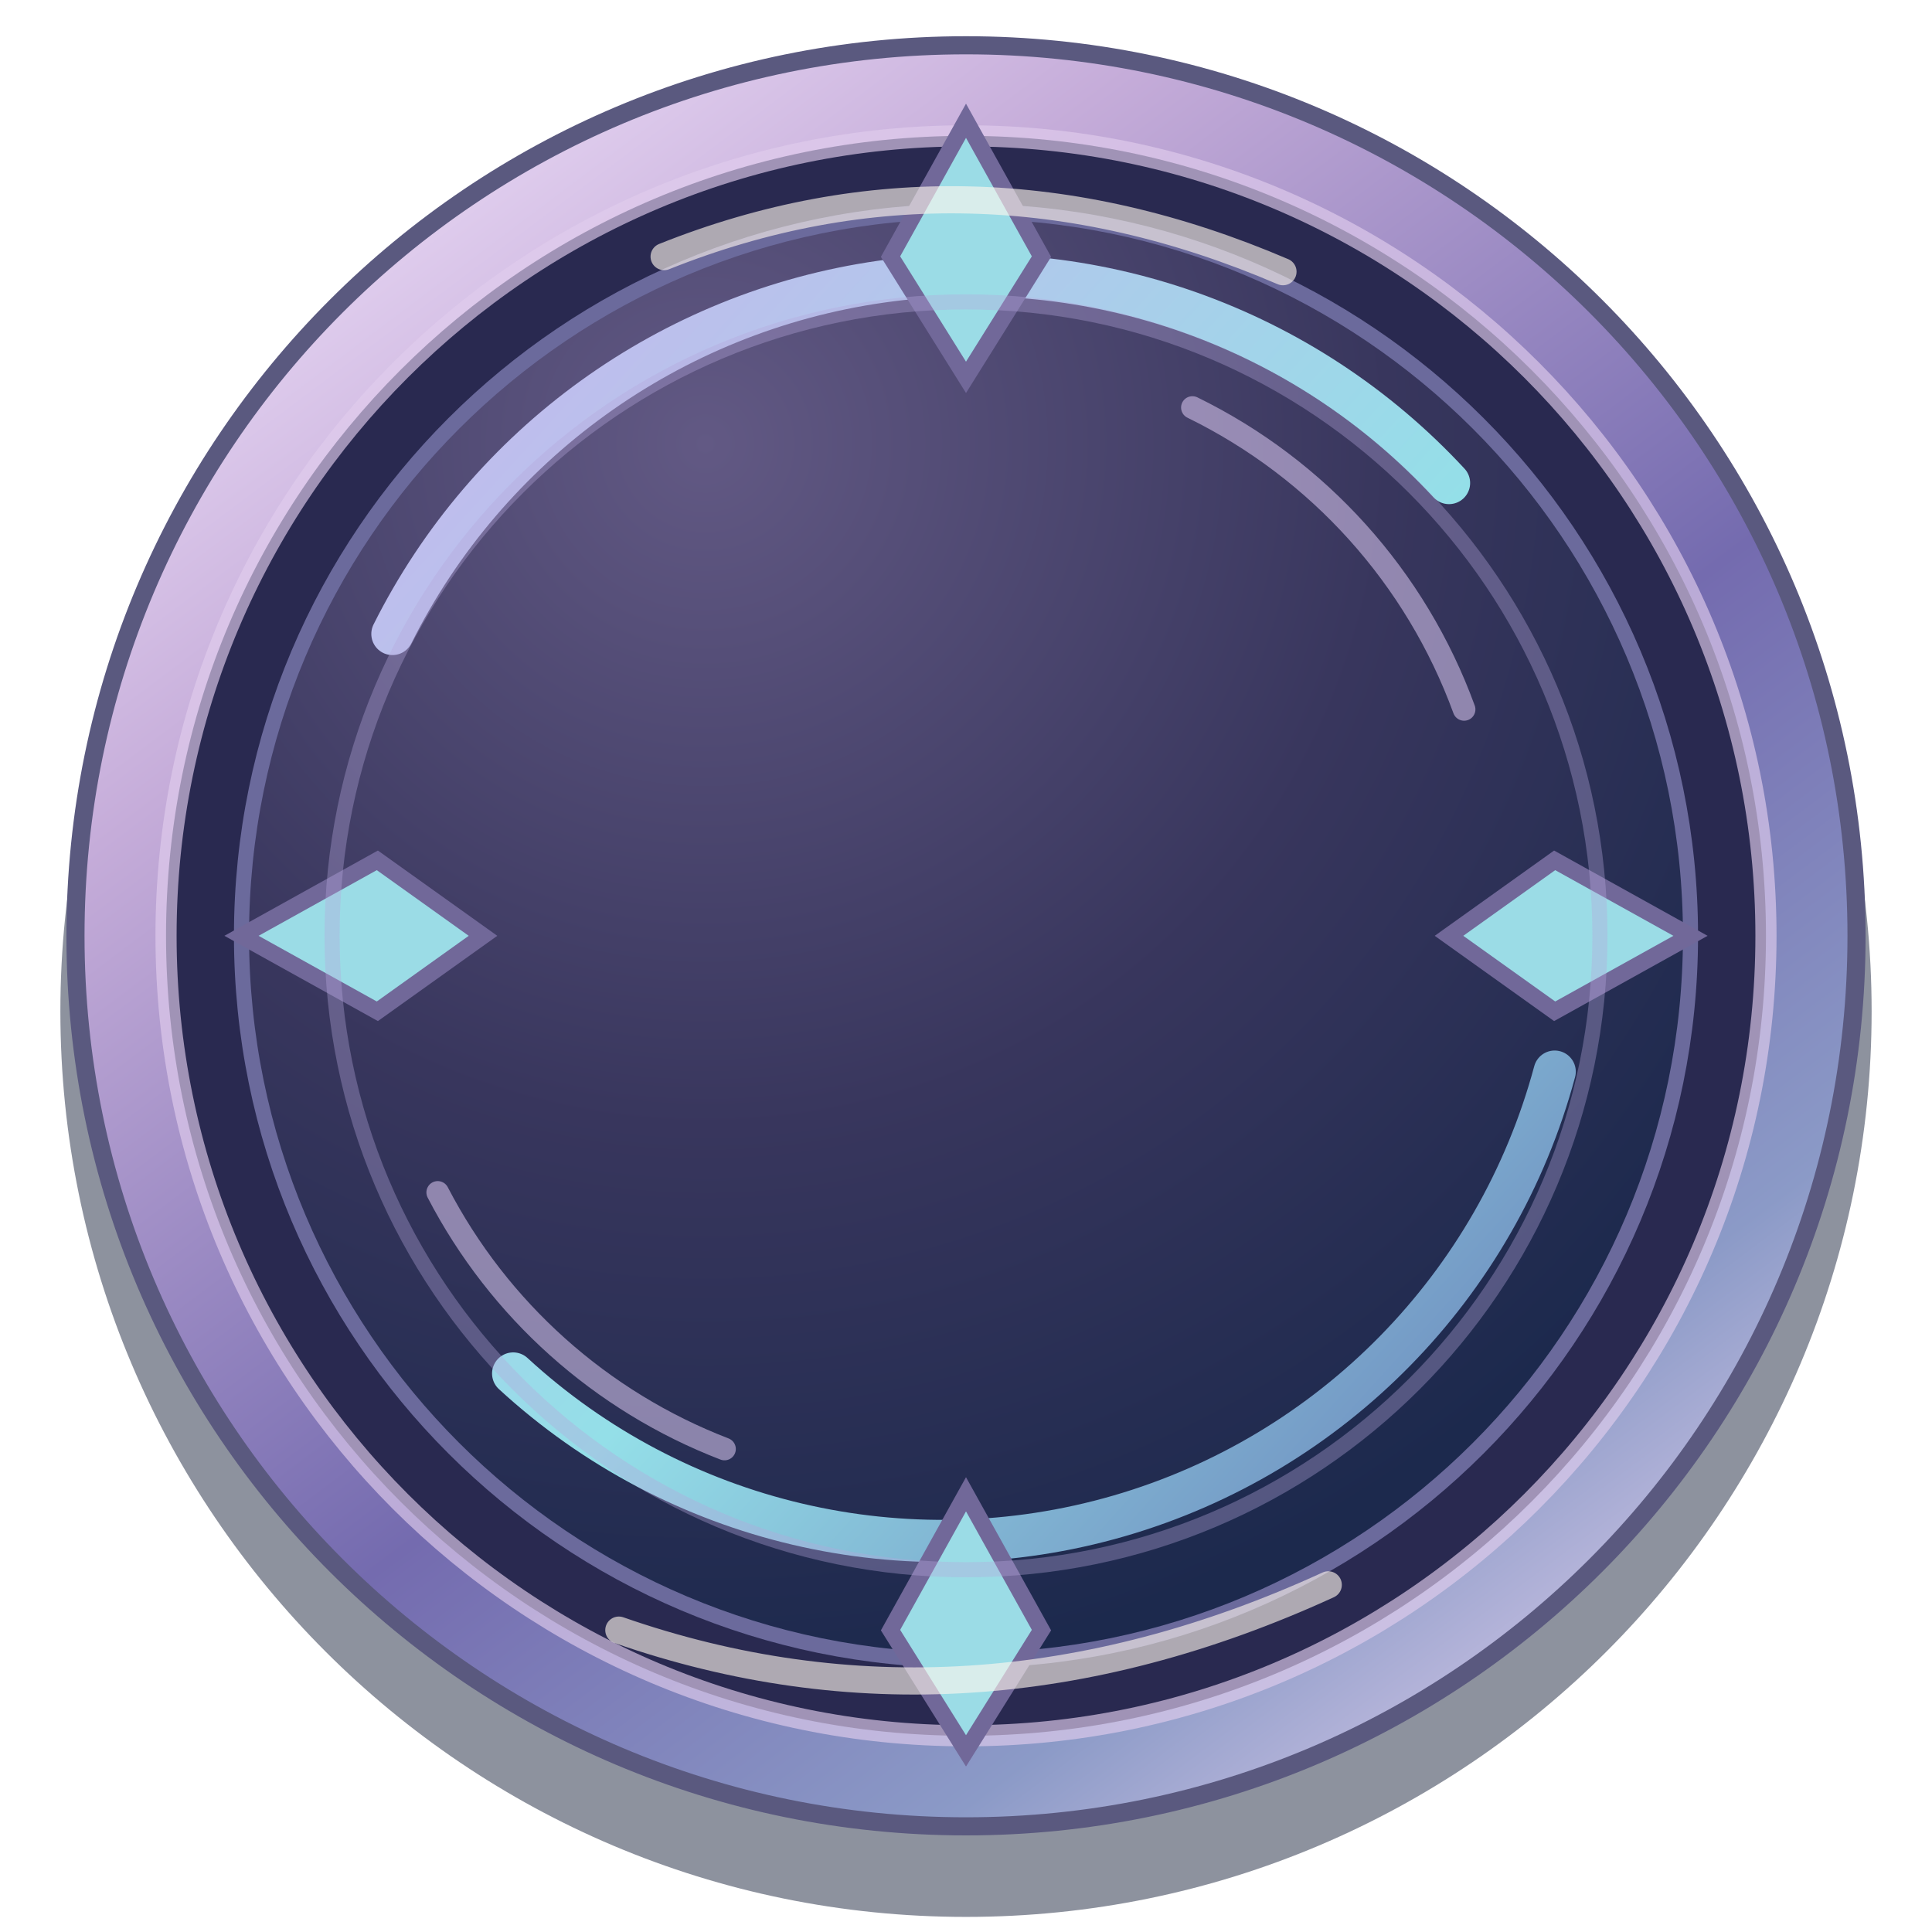
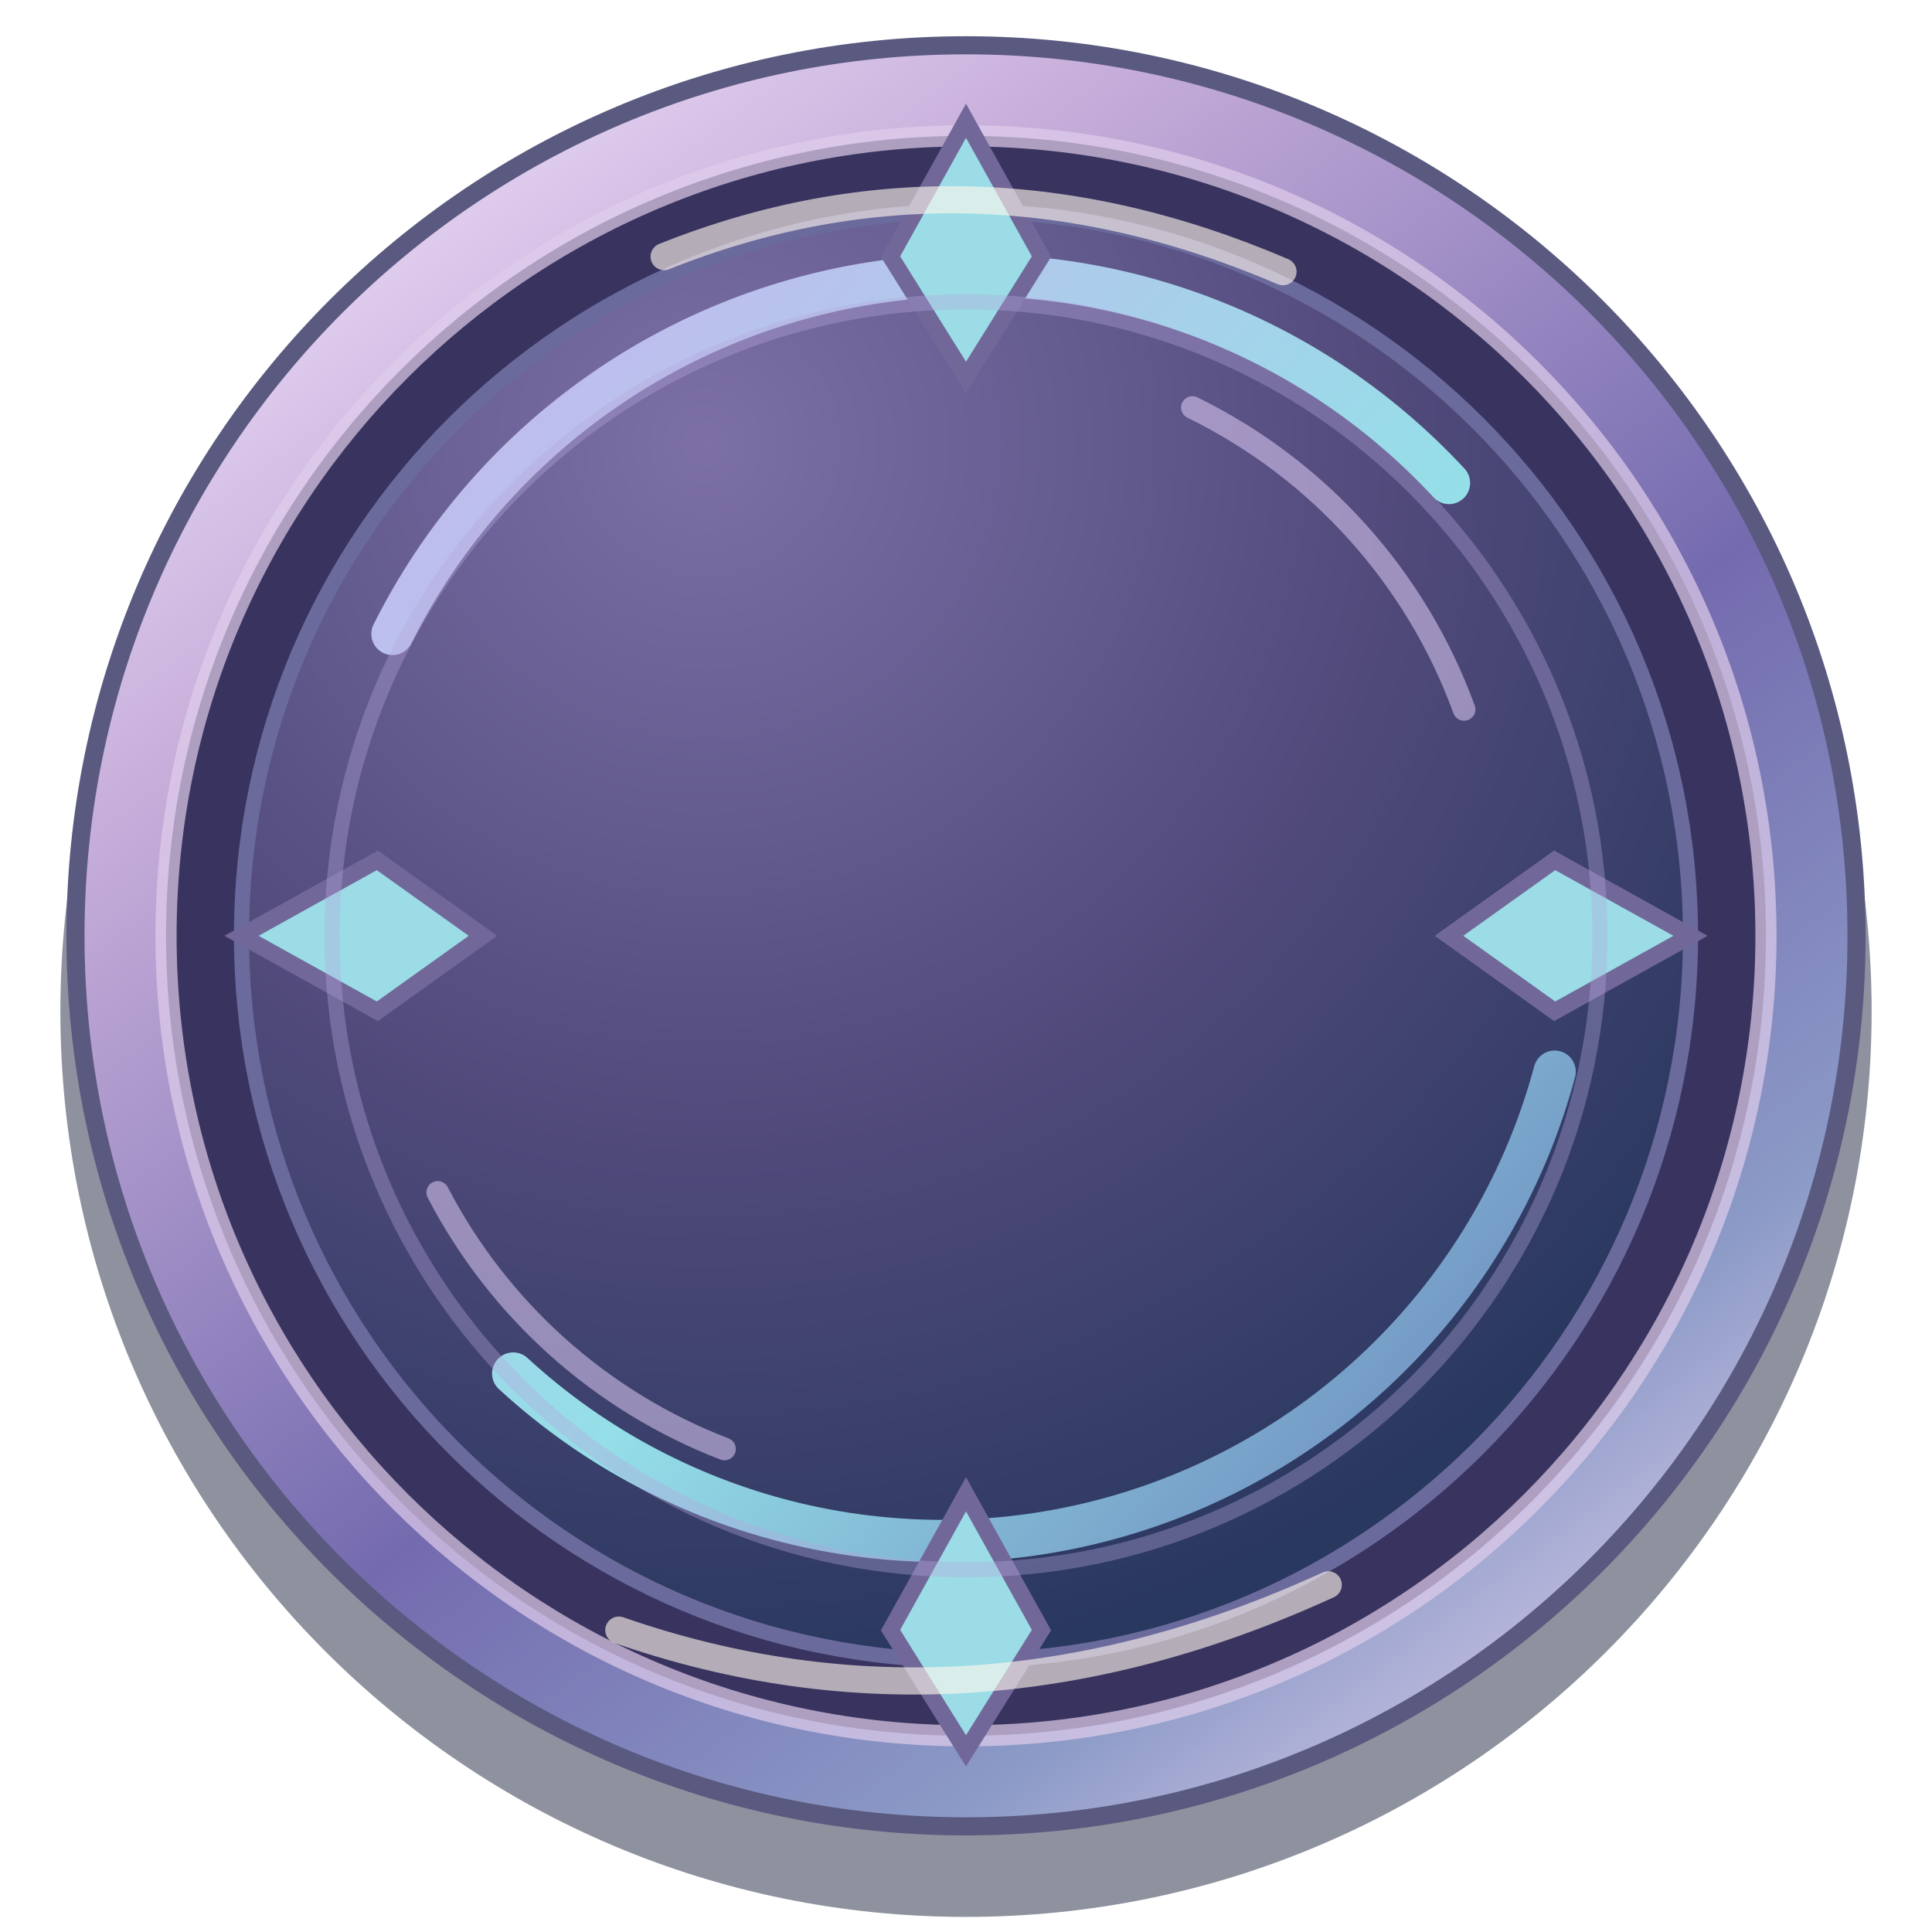
<svg xmlns="http://www.w3.org/2000/svg" width="256" height="256" viewBox="0 0 128 128">
  <defs>
    <linearGradient id="metal" x1=".1" y1="0" x2=".85" y2="1">
      <stop stop-color="#f6e9ff" />
      <stop offset=".25" stop-color="#c5acd9" />
      <stop offset=".58" stop-color="#746baf" />
      <stop offset=".82" stop-color="#8b9ac7" />
      <stop offset="1" stop-color="#e5d2ef" />
    </linearGradient>
    <radialGradient id="face" cx=".32" cy=".16" r=".86">
-       <stop stop-color="#625984" />
-       <stop offset=".55" stop-color="#38365d" />
-       <stop offset="1" stop-color="#1c294d" />
+       <stop stop-color="#7c70a7" />
+       <stop offset=".55" stop-color="#514a7b" />
+       <stop offset="1" stop-color="#29385f" />
    </radialGradient>
    <linearGradient id="arc" x1="0" y1="0" x2="1" y2="1">
      <stop stop-color="#c9b5ee" />
      <stop offset=".55" stop-color="#94dfe8" />
      <stop offset="1" stop-color="#687fb8" />
    </linearGradient>
  </defs>
  <circle cx="64" cy="67" r="60" fill="#0d1731" opacity=".47" />
  <circle cx="64" cy="62" r="59" fill="url(#metal)" stroke="#5a597f" stroke-width="1.2" />
-   <circle cx="64" cy="62" r="53" fill="#292950" stroke="#e0cdec" stroke-opacity=".65" stroke-width="1.4" />
+   <circle cx="64" cy="62" r="53" fill="#39345f" stroke="#e0cdec" stroke-opacity=".7" stroke-width="1.4" />
  <circle cx="64" cy="62" r="48" fill="url(#face)" stroke="#6b6a9c" stroke-width="1" />
  <path d="M26 42A43 43 0 0 1 96 32M103 71A42 42 0 0 1 34 91" fill="none" stroke="url(#arc)" stroke-width="2.8" stroke-linecap="round" />
  <path d="M29 79A36 36 0 0 0 48 96M79 27A36 36 0 0 1 97 47" fill="none" stroke="#e9d6ff" stroke-opacity=".51" stroke-width="1.5" stroke-linecap="round" />
  <path d="M64 8 69 17 64 25 59 17ZM112 62l-9 5-7-5 7-5ZM64 99l5 9-5 8-5-8ZM16 62l9-5 7 5-7 5Z" fill="#9bdce6" stroke="#716899" stroke-width="1.1" />
  <path d="M44 17Q64 9 85 18M41 108Q64 116 88 105" fill="none" stroke="#fff7ef" stroke-opacity=".62" stroke-width="1.8" stroke-linecap="round" />
  <circle cx="64" cy="62" r="42" fill="none" stroke="#b5a8dc" stroke-opacity=".36" stroke-width="1" />
</svg>
